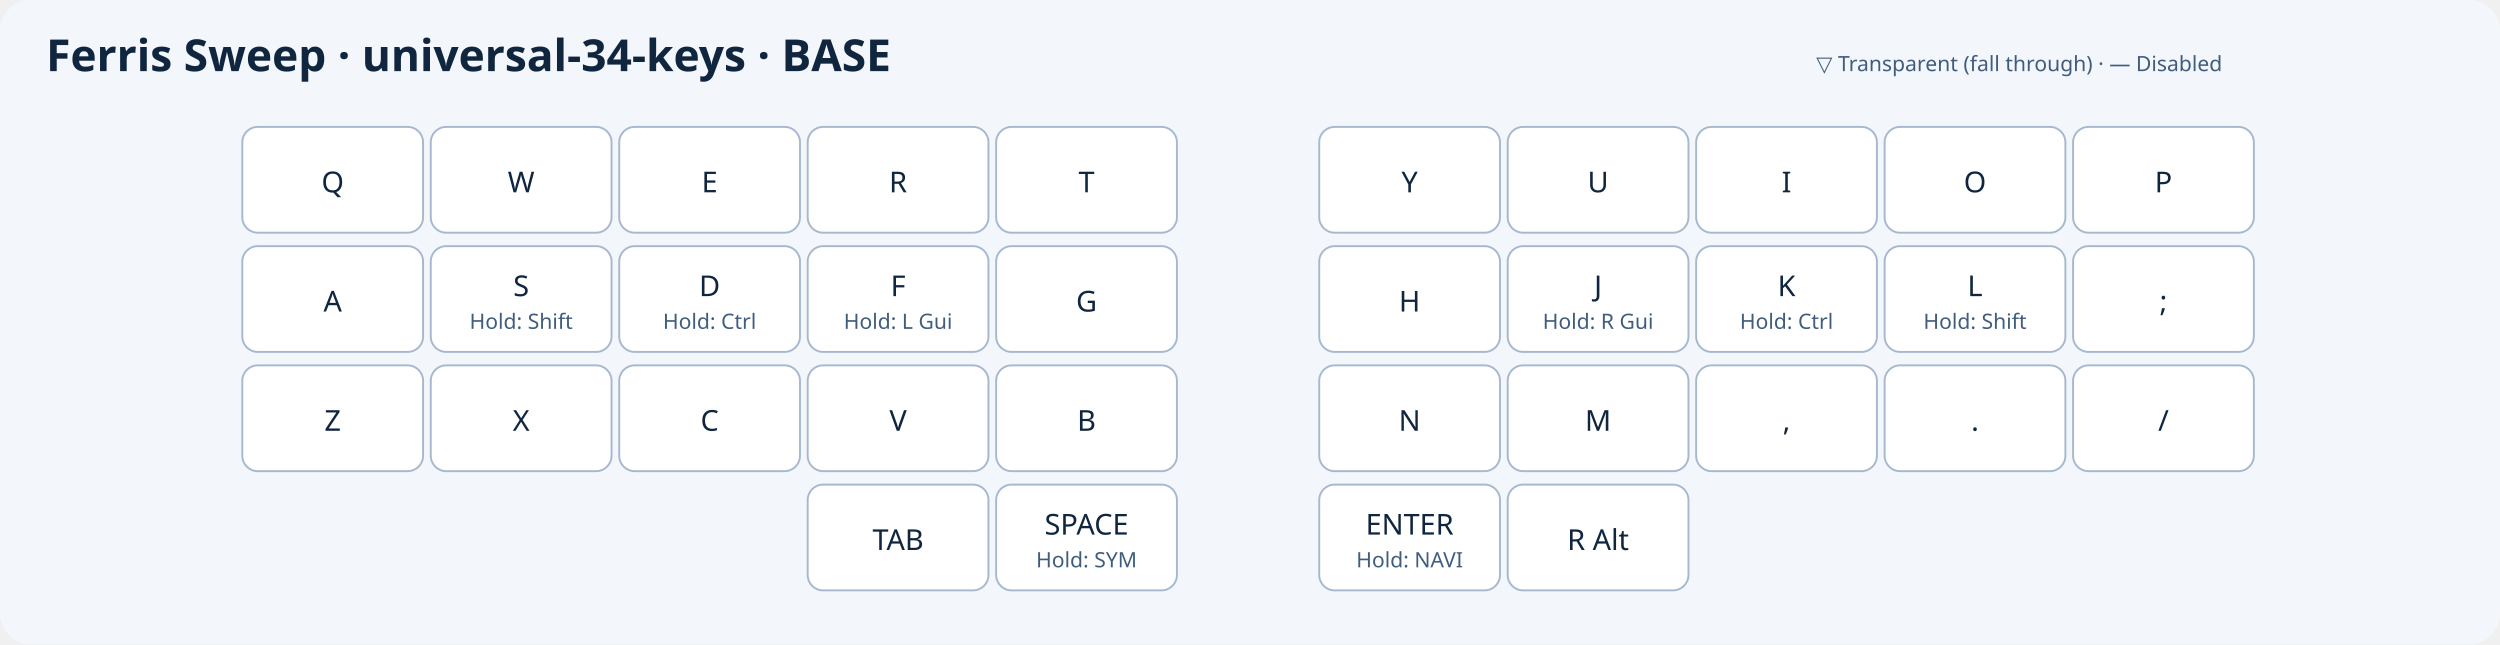
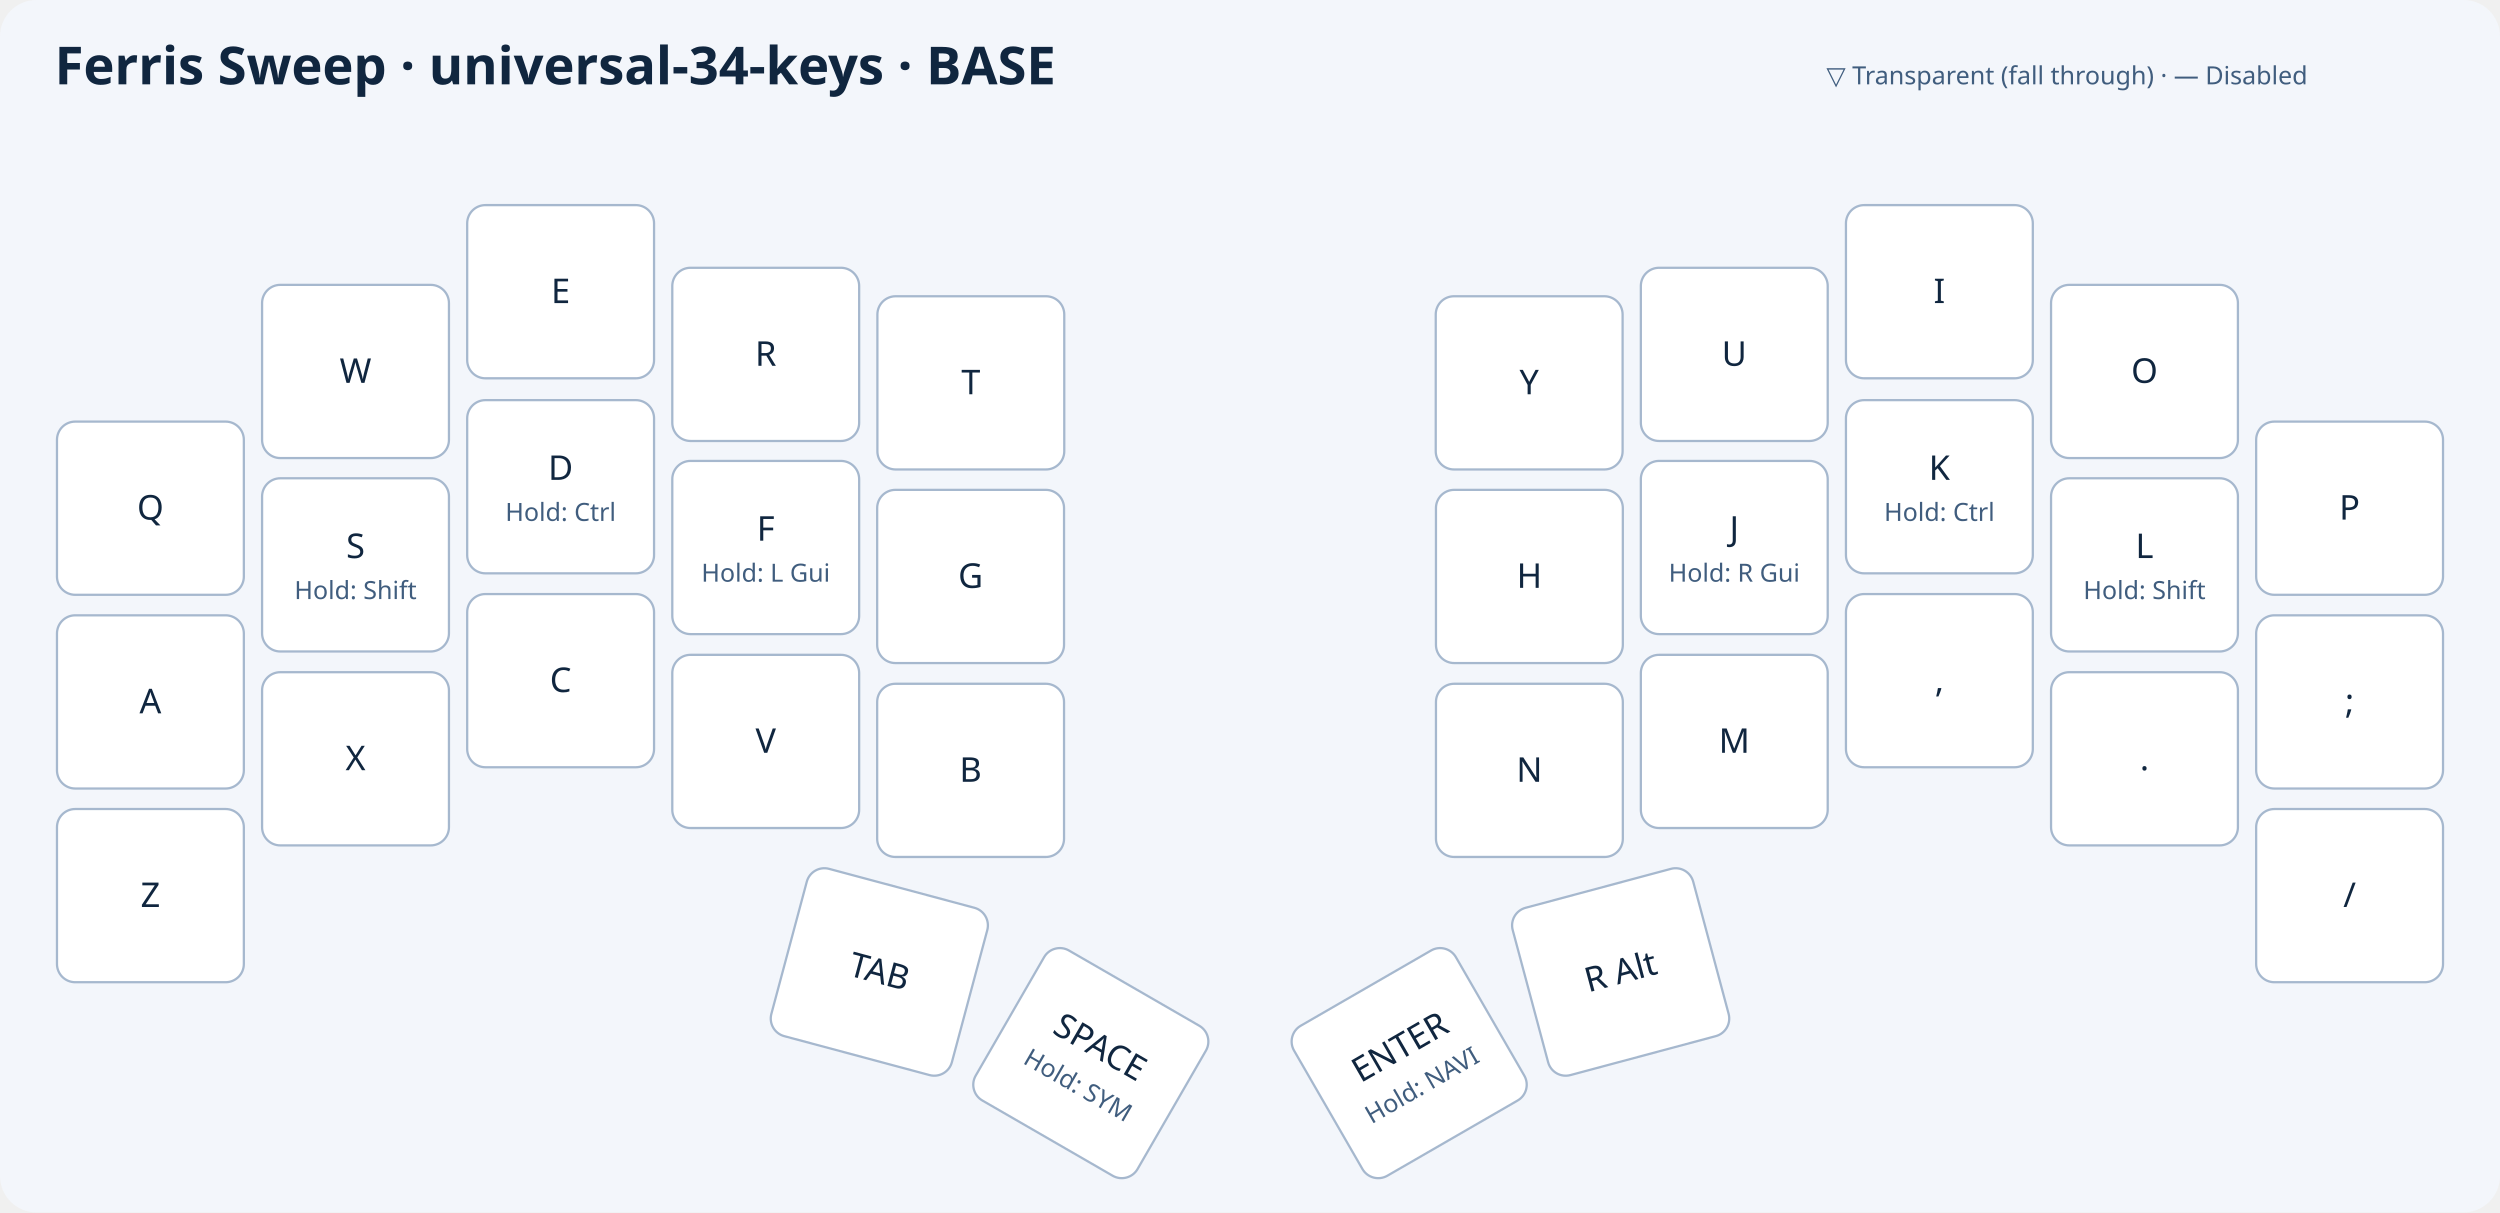
- <svg xmlns="http://www.w3.org/2000/svg" viewBox="0 0 1300 335" width="1300" height="335" role="img" aria-label="Ferris Sweep · universal-34-keys BASE keymap">
+ <svg xmlns="http://www.w3.org/2000/svg" viewBox="0 0 1097 532" width="1097" height="532" role="img" aria-label="Ferris Sweep · universal-34-keys BASE keymap">
  <style>text{font-family:system-ui,sans-serif;fill:#10263f;text-anchor:middle}.key{fill:#fff;stroke:#a6b8ce}.muted{fill:#e7edf5;stroke:#c1cede}.sub{font-size:11px;fill:#405d7e}.heading{text-anchor:start;font-weight:700}</style>
  <rect width="100%" height="100%" rx="16" fill="#f3f6fb" />
  <text class="heading" x="24" y="37" font-size="23">Ferris Sweep · universal-34-keys · BASE</text>
-   <text class="sub" x="1050" y="37">▽  Transparent (fall through)     ·     —  Disabled</text>
-   <g>
-     <rect class="key" x="126" y="66" width="94" height="55" rx="8" />
-     <text x="173" y="100" font-size="15">Q</text>
-     <text class="sub" x="173" y="109" />
+   <text class="sub" x="907" y="37">▽  Transparent (fall through)     ·     —  Disabled</text>
+   <g transform="translate(66.000 223.000) rotate(0)">
+     <rect class="key" x="-41" y="-38" width="82" height="76" rx="8" />
+     <text y="5" font-size="15">Q</text>
+     <text class="sub" y="15" />
  </g>
-   <g>
-     <rect class="key" x="224" y="66" width="94" height="55" rx="8" />
-     <text x="271" y="100" font-size="15">W</text>
-     <text class="sub" x="271" y="109" />
+   <g transform="translate(156.000 163.000) rotate(0)">
+     <rect class="key" x="-41" y="-38" width="82" height="76" rx="8" />
+     <text y="5" font-size="15">W</text>
+     <text class="sub" y="15" />
  </g>
-   <g>
-     <rect class="key" x="322" y="66" width="94" height="55" rx="8" />
-     <text x="369" y="100" font-size="15">E</text>
-     <text class="sub" x="369" y="109" />
+   <g transform="translate(246.000 128.000) rotate(0)">
+     <rect class="key" x="-41" y="-38" width="82" height="76" rx="8" />
+     <text y="5" font-size="15">E</text>
+     <text class="sub" y="15" />
  </g>
-   <g>
-     <rect class="key" x="420" y="66" width="94" height="55" rx="8" />
-     <text x="467" y="100" font-size="15">R</text>
-     <text class="sub" x="467" y="109" />
+   <g transform="translate(336.000 155.500) rotate(0)">
+     <rect class="key" x="-41" y="-38" width="82" height="76" rx="8" />
+     <text y="5" font-size="15">R</text>
+     <text class="sub" y="15" />
  </g>
-   <g>
-     <rect class="key" x="518" y="66" width="94" height="55" rx="8" />
-     <text x="565" y="100" font-size="15">T</text>
-     <text class="sub" x="565" y="109" />
+   <g transform="translate(426.000 168.000) rotate(0)">
+     <rect class="key" x="-41" y="-38" width="82" height="76" rx="8" />
+     <text y="5" font-size="15">T</text>
+     <text class="sub" y="15" />
  </g>
-   <g>
-     <rect class="key" x="686" y="66" width="94" height="55" rx="8" />
-     <text x="733" y="100" font-size="15">Y</text>
-     <text class="sub" x="733" y="109" />
+   <g transform="translate(671.000 168.000) rotate(0)">
+     <rect class="key" x="-41" y="-38" width="82" height="76" rx="8" />
+     <text y="5" font-size="15">Y</text>
+     <text class="sub" y="15" />
  </g>
-   <g>
-     <rect class="key" x="784" y="66" width="94" height="55" rx="8" />
-     <text x="831" y="100" font-size="15">U</text>
-     <text class="sub" x="831" y="109" />
+   <g transform="translate(761.000 155.500) rotate(0)">
+     <rect class="key" x="-41" y="-38" width="82" height="76" rx="8" />
+     <text y="5" font-size="15">U</text>
+     <text class="sub" y="15" />
  </g>
-   <g>
-     <rect class="key" x="882" y="66" width="94" height="55" rx="8" />
-     <text x="929" y="100" font-size="15">I</text>
-     <text class="sub" x="929" y="109" />
+   <g transform="translate(851.000 128.000) rotate(0)">
+     <rect class="key" x="-41" y="-38" width="82" height="76" rx="8" />
+     <text y="5" font-size="15">I</text>
+     <text class="sub" y="15" />
  </g>
-   <g>
-     <rect class="key" x="980" y="66" width="94" height="55" rx="8" />
-     <text x="1027" y="100" font-size="15">O</text>
-     <text class="sub" x="1027" y="109" />
+   <g transform="translate(941.000 163.000) rotate(0)">
+     <rect class="key" x="-41" y="-38" width="82" height="76" rx="8" />
+     <text y="5" font-size="15">O</text>
+     <text class="sub" y="15" />
  </g>
-   <g>
-     <rect class="key" x="1078" y="66" width="94" height="55" rx="8" />
-     <text x="1125" y="100" font-size="15">P</text>
-     <text class="sub" x="1125" y="109" />
+   <g transform="translate(1031.000 223.000) rotate(0)">
+     <rect class="key" x="-41" y="-38" width="82" height="76" rx="8" />
+     <text y="5" font-size="15">P</text>
+     <text class="sub" y="15" />
  </g>
-   <g>
-     <rect class="key" x="126" y="128" width="94" height="55" rx="8" />
-     <text x="173" y="162" font-size="15">A</text>
-     <text class="sub" x="173" y="171" />
+   <g transform="translate(66.000 308.000) rotate(0)">
+     <rect class="key" x="-41" y="-38" width="82" height="76" rx="8" />
+     <text y="5" font-size="15">A</text>
+     <text class="sub" y="15" />
  </g>
-   <g>
-     <rect class="key" x="224" y="128" width="94" height="55" rx="8" />
-     <text x="271" y="154" font-size="15">S</text>
-     <text class="sub" x="271" y="171">Hold: Shift</text>
+   <g transform="translate(156.000 247.870) rotate(0)">
+     <rect class="key" x="-41" y="-38" width="82" height="76" rx="8" />
+     <text y="-3" font-size="15">S</text>
+     <text class="sub" y="15">Hold: Shift</text>
  </g>
-   <g>
-     <rect class="key" x="322" y="128" width="94" height="55" rx="8" />
-     <text x="369" y="154" font-size="15">D</text>
-     <text class="sub" x="369" y="171">Hold: Ctrl</text>
+   <g transform="translate(246.000 213.580) rotate(0)">
+     <rect class="key" x="-41" y="-38" width="82" height="76" rx="8" />
+     <text y="-3" font-size="15">D</text>
+     <text class="sub" y="15">Hold: Ctrl</text>
  </g>
-   <g>
-     <rect class="key" x="420" y="128" width="94" height="55" rx="8" />
-     <text x="467" y="154" font-size="15">F</text>
-     <text class="sub" x="467" y="171">Hold: L Gui</text>
+   <g transform="translate(336.000 240.250) rotate(0)">
+     <rect class="key" x="-41" y="-38" width="82" height="76" rx="8" />
+     <text y="-3" font-size="15">F</text>
+     <text class="sub" y="15">Hold: L Gui</text>
  </g>
-   <g>
-     <rect class="key" x="518" y="128" width="94" height="55" rx="8" />
-     <text x="565" y="162" font-size="15">G</text>
-     <text class="sub" x="565" y="171" />
+   <g transform="translate(425.900 252.950) rotate(0)">
+     <rect class="key" x="-41" y="-38" width="82" height="76" rx="8" />
+     <text y="5" font-size="15">G</text>
+     <text class="sub" y="15" />
  </g>
-   <g>
-     <rect class="key" x="686" y="128" width="94" height="55" rx="8" />
-     <text x="733" y="162" font-size="15">H</text>
-     <text class="sub" x="733" y="171" />
+   <g transform="translate(671.100 252.950) rotate(0)">
+     <rect class="key" x="-41" y="-38" width="82" height="76" rx="8" />
+     <text y="5" font-size="15">H</text>
+     <text class="sub" y="15" />
  </g>
-   <g>
-     <rect class="key" x="784" y="128" width="94" height="55" rx="8" />
-     <text x="831" y="154" font-size="15">J</text>
-     <text class="sub" x="831" y="171">Hold: R Gui</text>
+   <g transform="translate(761.000 240.250) rotate(0)">
+     <rect class="key" x="-41" y="-38" width="82" height="76" rx="8" />
+     <text y="-3" font-size="15">J</text>
+     <text class="sub" y="15">Hold: R Gui</text>
  </g>
-   <g>
-     <rect class="key" x="882" y="128" width="94" height="55" rx="8" />
-     <text x="929" y="154" font-size="15">K</text>
-     <text class="sub" x="929" y="171">Hold: Ctrl</text>
+   <g transform="translate(851.000 213.580) rotate(0)">
+     <rect class="key" x="-41" y="-38" width="82" height="76" rx="8" />
+     <text y="-3" font-size="15">K</text>
+     <text class="sub" y="15">Hold: Ctrl</text>
  </g>
-   <g>
-     <rect class="key" x="980" y="128" width="94" height="55" rx="8" />
-     <text x="1027" y="154" font-size="15">L</text>
-     <text class="sub" x="1027" y="171">Hold: Shift</text>
+   <g transform="translate(941.000 247.870) rotate(0)">
+     <rect class="key" x="-41" y="-38" width="82" height="76" rx="8" />
+     <text y="-3" font-size="15">L</text>
+     <text class="sub" y="15">Hold: Shift</text>
  </g>
-   <g>
-     <rect class="key" x="1078" y="128" width="94" height="55" rx="8" />
-     <text x="1125" y="162" font-size="15">;</text>
-     <text class="sub" x="1125" y="171" />
+   <g transform="translate(1031.000 308.000) rotate(0)">
+     <rect class="key" x="-41" y="-38" width="82" height="76" rx="8" />
+     <text y="5" font-size="15">;</text>
+     <text class="sub" y="15" />
  </g>
-   <g>
-     <rect class="key" x="126" y="190" width="94" height="55" rx="8" />
-     <text x="173" y="224" font-size="15">Z</text>
-     <text class="sub" x="173" y="233" />
+   <g transform="translate(66.000 393.000) rotate(0)">
+     <rect class="key" x="-41" y="-38" width="82" height="76" rx="8" />
+     <text y="5" font-size="15">Z</text>
+     <text class="sub" y="15" />
  </g>
-   <g>
-     <rect class="key" x="224" y="190" width="94" height="55" rx="8" />
-     <text x="271" y="224" font-size="15">X</text>
-     <text class="sub" x="271" y="233" />
+   <g transform="translate(156.000 332.960) rotate(0)">
+     <rect class="key" x="-41" y="-38" width="82" height="76" rx="8" />
+     <text y="5" font-size="15">X</text>
+     <text class="sub" y="15" />
  </g>
-   <g>
-     <rect class="key" x="322" y="190" width="94" height="55" rx="8" />
-     <text x="369" y="224" font-size="15">C</text>
-     <text class="sub" x="369" y="233" />
+   <g transform="translate(246.000 298.670) rotate(0)">
+     <rect class="key" x="-41" y="-38" width="82" height="76" rx="8" />
+     <text y="5" font-size="15">C</text>
+     <text class="sub" y="15" />
  </g>
-   <g>
-     <rect class="key" x="420" y="190" width="94" height="55" rx="8" />
-     <text x="467" y="224" font-size="15">V</text>
-     <text class="sub" x="467" y="233" />
+   <g transform="translate(336.000 325.340) rotate(0)">
+     <rect class="key" x="-41" y="-38" width="82" height="76" rx="8" />
+     <text y="5" font-size="15">V</text>
+     <text class="sub" y="15" />
  </g>
-   <g>
-     <rect class="key" x="518" y="190" width="94" height="55" rx="8" />
-     <text x="565" y="224" font-size="15">B</text>
-     <text class="sub" x="565" y="233" />
+   <g transform="translate(425.900 338.040) rotate(0)">
+     <rect class="key" x="-41" y="-38" width="82" height="76" rx="8" />
+     <text y="5" font-size="15">B</text>
+     <text class="sub" y="15" />
  </g>
-   <g>
-     <rect class="key" x="686" y="190" width="94" height="55" rx="8" />
-     <text x="733" y="224" font-size="15">N</text>
-     <text class="sub" x="733" y="233" />
+   <g transform="translate(671.100 338.040) rotate(0)">
+     <rect class="key" x="-41" y="-38" width="82" height="76" rx="8" />
+     <text y="5" font-size="15">N</text>
+     <text class="sub" y="15" />
  </g>
-   <g>
-     <rect class="key" x="784" y="190" width="94" height="55" rx="8" />
-     <text x="831" y="224" font-size="15">M</text>
-     <text class="sub" x="831" y="233" />
+   <g transform="translate(761.000 325.340) rotate(0)">
+     <rect class="key" x="-41" y="-38" width="82" height="76" rx="8" />
+     <text y="5" font-size="15">M</text>
+     <text class="sub" y="15" />
  </g>
-   <g>
-     <rect class="key" x="882" y="190" width="94" height="55" rx="8" />
-     <text x="929" y="224" font-size="15">,</text>
-     <text class="sub" x="929" y="233" />
+   <g transform="translate(851.000 298.670) rotate(0)">
+     <rect class="key" x="-41" y="-38" width="82" height="76" rx="8" />
+     <text y="5" font-size="15">,</text>
+     <text class="sub" y="15" />
  </g>
-   <g>
-     <rect class="key" x="980" y="190" width="94" height="55" rx="8" />
-     <text x="1027" y="224" font-size="15">.</text>
-     <text class="sub" x="1027" y="233" />
+   <g transform="translate(941.000 332.960) rotate(0)">
+     <rect class="key" x="-41" y="-38" width="82" height="76" rx="8" />
+     <text y="5" font-size="15">.</text>
+     <text class="sub" y="15" />
  </g>
-   <g>
-     <rect class="key" x="1078" y="190" width="94" height="55" rx="8" />
-     <text x="1125" y="224" font-size="15">/</text>
-     <text class="sub" x="1125" y="233" />
+   <g transform="translate(1031.000 393.000) rotate(0)">
+     <rect class="key" x="-41" y="-38" width="82" height="76" rx="8" />
+     <text y="5" font-size="15">/</text>
+     <text class="sub" y="15" />
  </g>
-   <g>
-     <rect class="key" x="420" y="252" width="94" height="55" rx="8" />
-     <text x="467" y="286" font-size="15">TAB</text>
-     <text class="sub" x="467" y="295" />
+   <g transform="translate(385.850 426.500) rotate(15)">
+     <rect class="key" x="-41" y="-38" width="82" height="76" rx="8" />
+     <text y="5" font-size="15">TAB</text>
+     <text class="sub" y="15" />
  </g>
-   <g>
-     <rect class="key" x="518" y="252" width="94" height="55" rx="8" />
-     <text x="565" y="278" font-size="15">SPACE</text>
-     <text class="sub" x="565" y="295">Hold: SYM</text>
+   <g transform="translate(478.650 466.500) rotate(30)">
+     <rect class="key" x="-41" y="-38" width="82" height="76" rx="8" />
+     <text y="-3" font-size="15">SPACE</text>
+     <text class="sub" y="15">Hold: SYM</text>
  </g>
-   <g>
-     <rect class="key" x="686" y="252" width="94" height="55" rx="8" />
-     <text x="733" y="278" font-size="15">ENTER</text>
-     <text class="sub" x="733" y="295">Hold: NAVI</text>
+   <g transform="translate(618.350 466.500) rotate(-30)">
+     <rect class="key" x="-41" y="-38" width="82" height="76" rx="8" />
+     <text y="-3" font-size="15">ENTER</text>
+     <text class="sub" y="15">Hold: NAVI</text>
  </g>
-   <g>
-     <rect class="key" x="784" y="252" width="94" height="55" rx="8" />
-     <text x="831" y="286" font-size="15">R Alt</text>
-     <text class="sub" x="831" y="295" />
+   <g transform="translate(711.150 426.500) rotate(-15)">
+     <rect class="key" x="-41" y="-38" width="82" height="76" rx="8" />
+     <text y="5" font-size="15">R Alt</text>
+     <text class="sub" y="15" />
  </g>
</svg>
